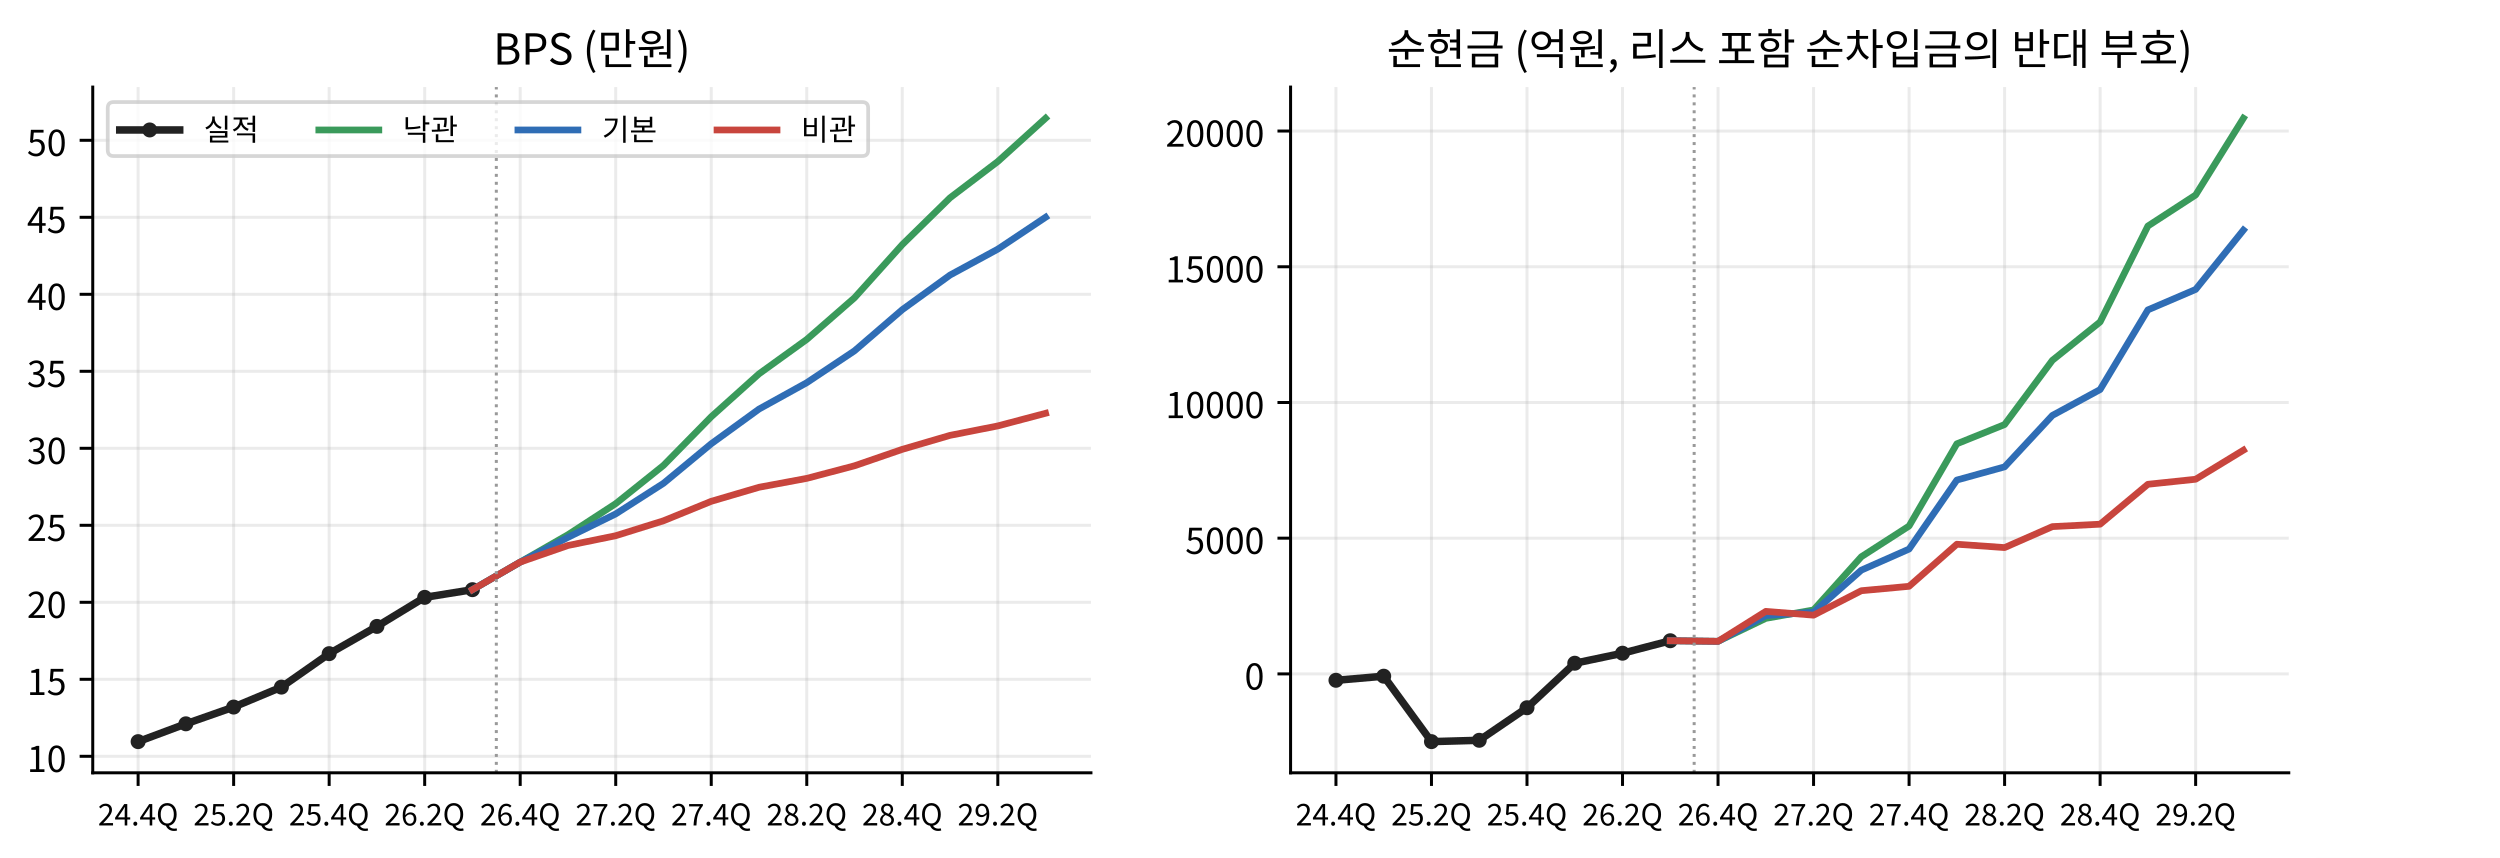
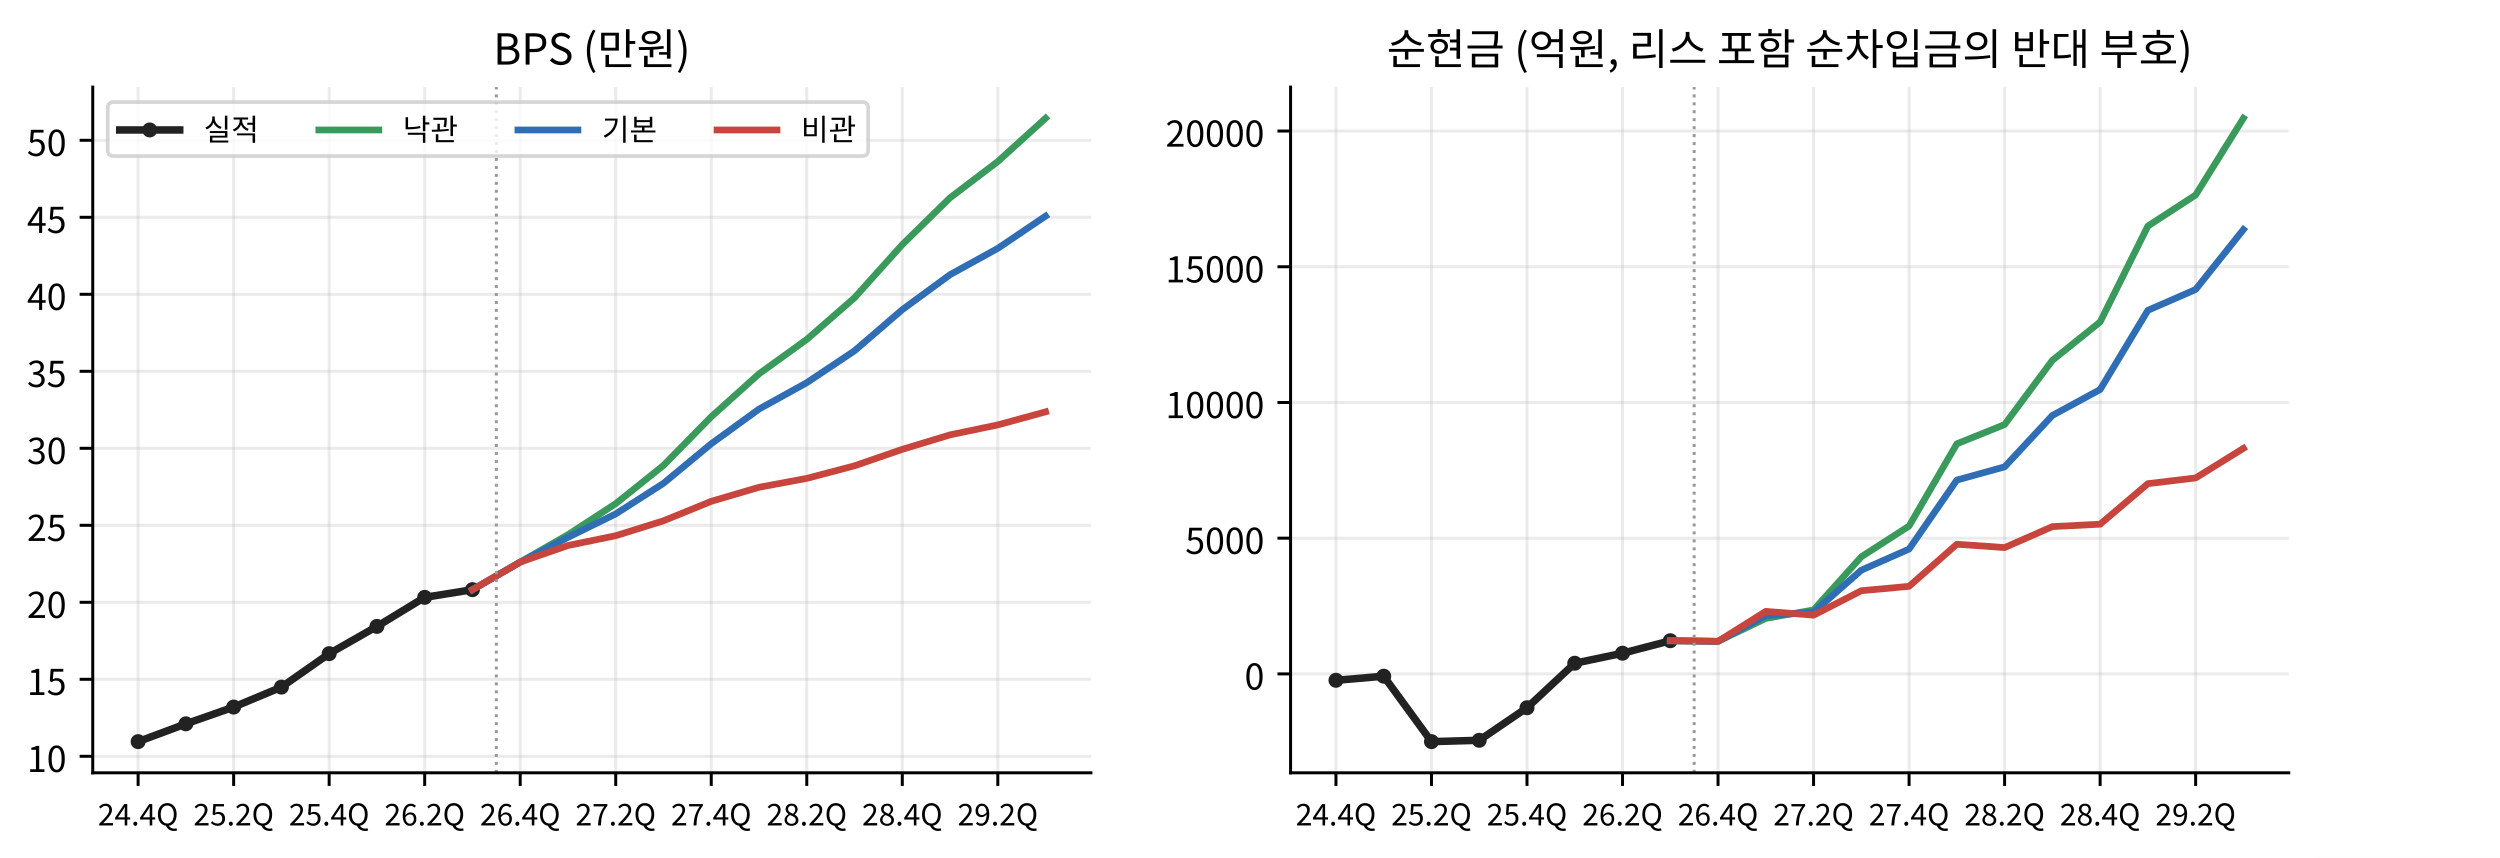
<svg xmlns="http://www.w3.org/2000/svg" xmlns:xlink="http://www.w3.org/1999/xlink" viewBox="0 0 667 228.897" width="667" height="228.897">
  <style>.grid{stroke:#e2e0d8;stroke-width:1}.zero{stroke:#8a8984;stroke-width:1}.base{stroke:#52514e;stroke-dasharray:5 4;stroke-width:1.2}.ax{fill:#52514e;font-size:11px}.dl{fill:#0b0b0b;font-size:11px;font-weight:600}text{font-family:-apple-system,'Apple SD Gothic Neo','Malgun Gothic','Noto Sans KR',sans-serif}</style>
  <rect x="0" y="0" width="667" height="228.897" fill="#ffffff" />
  <defs>
    <style type="text/css">*{stroke-linejoin: round; stroke-linecap: butt}</style>
  </defs>
  <g id="figure_1">
    <g id="patch_1">
      <path d="M 0 228.897  L 617.845 228.897  L 617.845 0  L 0 0  z " style="fill: #ffffff" />
    </g>
    <g id="axes_1">
      <g id="patch_2">
        <path d="M 24.745 206.184  L 291.063 206.184  L 291.063 23.232  L 24.745 23.232  z " style="fill: #ffffff" />
      </g>
      <g id="matplotlib.axis_1">
        <g id="xtick_1">
          <g id="line2d_1">
-             <path clip-path="url(#p650a9709f7)" d="M 36.85 206.184  L 36.85 23.232  " style="fill: none; stroke: #b0b0b0; stroke-opacity: 0.25; stroke-width: 0.8; stroke-linecap: square" />
+             <path clip-path="url(#pc9b208a6f4)" d="M 36.85 206.184  L 36.85 23.232  " style="fill: none; stroke: #b0b0b0; stroke-opacity: 0.25; stroke-width: 0.8; stroke-linecap: square" />
          </g>
          <g id="line2d_2">
            <defs>
-               <path d="M 0 0  L 0 3.5  " id="m37c84c600d" style="stroke: #000000; stroke-width: 0.8" />
+               <path d="M 0 0  L 0 3.5  " id="m0cb932fa65" style="stroke: #000000; stroke-width: 0.8" />
            </defs>
            <g>
-               <use style="stroke: #000000; stroke-width: 0.8" x="36.85" xlink:href="#m37c84c600d" y="206.184" />
+               <use style="stroke: #000000; stroke-width: 0.8" x="36.85" xlink:href="#m0cb932fa65" y="206.184" />
            </g>
          </g>
          <g id="text_1">
            <text style="font-size: 8px; font-family: 'Noto Sans CJK JP'; text-anchor: middle" transform="rotate(-0 36.85037 220.224)" x="36.85" y="220.224">24.4Q</text>
          </g>
        </g>
        <g id="xtick_2">
          <g id="line2d_3">
-             <path clip-path="url(#p650a9709f7)" d="M 62.335 206.184  L 62.335 23.232  " style="fill: none; stroke: #b0b0b0; stroke-opacity: 0.25; stroke-width: 0.8; stroke-linecap: square" />
+             <path clip-path="url(#pc9b208a6f4)" d="M 62.335 206.184  L 62.335 23.232  " style="fill: none; stroke: #b0b0b0; stroke-opacity: 0.25; stroke-width: 0.8; stroke-linecap: square" />
          </g>
          <g id="line2d_4">
            <g>
-               <use style="stroke: #000000; stroke-width: 0.8" x="62.335" xlink:href="#m37c84c600d" y="206.184" />
+               <use style="stroke: #000000; stroke-width: 0.8" x="62.335" xlink:href="#m0cb932fa65" y="206.184" />
            </g>
          </g>
          <g id="text_2">
            <text style="font-size: 8px; font-family: 'Noto Sans CJK JP'; text-anchor: middle" transform="rotate(-0 62.33537 220.224)" x="62.335" y="220.224">25.2Q</text>
          </g>
        </g>
        <g id="xtick_3">
          <g id="line2d_5">
-             <path clip-path="url(#p650a9709f7)" d="M 87.82 206.184  L 87.82 23.232  " style="fill: none; stroke: #b0b0b0; stroke-opacity: 0.25; stroke-width: 0.8; stroke-linecap: square" />
+             <path clip-path="url(#pc9b208a6f4)" d="M 87.82 206.184  L 87.82 23.232  " style="fill: none; stroke: #b0b0b0; stroke-opacity: 0.25; stroke-width: 0.8; stroke-linecap: square" />
          </g>
          <g id="line2d_6">
            <g>
-               <use style="stroke: #000000; stroke-width: 0.8" x="87.82" xlink:href="#m37c84c600d" y="206.184" />
+               <use style="stroke: #000000; stroke-width: 0.8" x="87.82" xlink:href="#m0cb932fa65" y="206.184" />
            </g>
          </g>
          <g id="text_3">
            <text style="font-size: 8px; font-family: 'Noto Sans CJK JP'; text-anchor: middle" transform="rotate(-0 87.82036 220.224)" x="87.82" y="220.224">25.4Q</text>
          </g>
        </g>
        <g id="xtick_4">
          <g id="line2d_7">
-             <path clip-path="url(#p650a9709f7)" d="M 113.305 206.184  L 113.305 23.232  " style="fill: none; stroke: #b0b0b0; stroke-opacity: 0.25; stroke-width: 0.8; stroke-linecap: square" />
+             <path clip-path="url(#pc9b208a6f4)" d="M 113.305 206.184  L 113.305 23.232  " style="fill: none; stroke: #b0b0b0; stroke-opacity: 0.25; stroke-width: 0.8; stroke-linecap: square" />
          </g>
          <g id="line2d_8">
            <g>
-               <use style="stroke: #000000; stroke-width: 0.8" x="113.305" xlink:href="#m37c84c600d" y="206.184" />
+               <use style="stroke: #000000; stroke-width: 0.8" x="113.305" xlink:href="#m0cb932fa65" y="206.184" />
            </g>
          </g>
          <g id="text_4">
            <text style="font-size: 8px; font-family: 'Noto Sans CJK JP'; text-anchor: middle" transform="rotate(-0 113.3054 220.224)" x="113.305" y="220.224">26.2Q</text>
          </g>
        </g>
        <g id="xtick_5">
          <g id="line2d_9">
-             <path clip-path="url(#p650a9709f7)" d="M 138.79 206.184  L 138.79 23.232  " style="fill: none; stroke: #b0b0b0; stroke-opacity: 0.25; stroke-width: 0.8; stroke-linecap: square" />
+             <path clip-path="url(#pc9b208a6f4)" d="M 138.79 206.184  L 138.79 23.232  " style="fill: none; stroke: #b0b0b0; stroke-opacity: 0.25; stroke-width: 0.8; stroke-linecap: square" />
          </g>
          <g id="line2d_10">
            <g>
-               <use style="stroke: #000000; stroke-width: 0.8" x="138.79" xlink:href="#m37c84c600d" y="206.184" />
+               <use style="stroke: #000000; stroke-width: 0.8" x="138.79" xlink:href="#m0cb932fa65" y="206.184" />
            </g>
          </g>
          <g id="text_5">
            <text style="font-size: 8px; font-family: 'Noto Sans CJK JP'; text-anchor: middle" transform="rotate(-0 138.7903 220.224)" x="138.79" y="220.224">26.4Q</text>
          </g>
        </g>
        <g id="xtick_6">
          <g id="line2d_11">
-             <path clip-path="url(#p650a9709f7)" d="M 164.275 206.184  L 164.275 23.232  " style="fill: none; stroke: #b0b0b0; stroke-opacity: 0.25; stroke-width: 0.8; stroke-linecap: square" />
+             <path clip-path="url(#pc9b208a6f4)" d="M 164.275 206.184  L 164.275 23.232  " style="fill: none; stroke: #b0b0b0; stroke-opacity: 0.25; stroke-width: 0.8; stroke-linecap: square" />
          </g>
          <g id="line2d_12">
            <g>
-               <use style="stroke: #000000; stroke-width: 0.8" x="164.275" xlink:href="#m37c84c600d" y="206.184" />
+               <use style="stroke: #000000; stroke-width: 0.8" x="164.275" xlink:href="#m0cb932fa65" y="206.184" />
            </g>
          </g>
          <g id="text_6">
            <text style="font-size: 8px; font-family: 'Noto Sans CJK JP'; text-anchor: middle" transform="rotate(-0 164.2753 220.224)" x="164.275" y="220.224">27.2Q</text>
          </g>
        </g>
        <g id="xtick_7">
          <g id="line2d_13">
-             <path clip-path="url(#p650a9709f7)" d="M 189.76 206.184  L 189.76 23.232  " style="fill: none; stroke: #b0b0b0; stroke-opacity: 0.25; stroke-width: 0.8; stroke-linecap: square" />
+             <path clip-path="url(#pc9b208a6f4)" d="M 189.76 206.184  L 189.76 23.232  " style="fill: none; stroke: #b0b0b0; stroke-opacity: 0.25; stroke-width: 0.8; stroke-linecap: square" />
          </g>
          <g id="line2d_14">
            <g>
-               <use style="stroke: #000000; stroke-width: 0.8" x="189.76" xlink:href="#m37c84c600d" y="206.184" />
+               <use style="stroke: #000000; stroke-width: 0.8" x="189.76" xlink:href="#m0cb932fa65" y="206.184" />
            </g>
          </g>
          <g id="text_7">
            <text style="font-size: 8px; font-family: 'Noto Sans CJK JP'; text-anchor: middle" transform="rotate(-0 189.7603 220.224)" x="189.76" y="220.224">27.4Q</text>
          </g>
        </g>
        <g id="xtick_8">
          <g id="line2d_15">
-             <path clip-path="url(#p650a9709f7)" d="M 215.245 206.184  L 215.245 23.232  " style="fill: none; stroke: #b0b0b0; stroke-opacity: 0.25; stroke-width: 0.8; stroke-linecap: square" />
+             <path clip-path="url(#pc9b208a6f4)" d="M 215.245 206.184  L 215.245 23.232  " style="fill: none; stroke: #b0b0b0; stroke-opacity: 0.25; stroke-width: 0.8; stroke-linecap: square" />
          </g>
          <g id="line2d_16">
            <g>
-               <use style="stroke: #000000; stroke-width: 0.8" x="215.245" xlink:href="#m37c84c600d" y="206.184" />
+               <use style="stroke: #000000; stroke-width: 0.8" x="215.245" xlink:href="#m0cb932fa65" y="206.184" />
            </g>
          </g>
          <g id="text_8">
            <text style="font-size: 8px; font-family: 'Noto Sans CJK JP'; text-anchor: middle" transform="rotate(-0 215.2453 220.224)" x="215.245" y="220.224">28.2Q</text>
          </g>
        </g>
        <g id="xtick_9">
          <g id="line2d_17">
-             <path clip-path="url(#p650a9709f7)" d="M 240.73 206.184  L 240.73 23.232  " style="fill: none; stroke: #b0b0b0; stroke-opacity: 0.25; stroke-width: 0.8; stroke-linecap: square" />
+             <path clip-path="url(#pc9b208a6f4)" d="M 240.73 206.184  L 240.73 23.232  " style="fill: none; stroke: #b0b0b0; stroke-opacity: 0.25; stroke-width: 0.8; stroke-linecap: square" />
          </g>
          <g id="line2d_18">
            <g>
-               <use style="stroke: #000000; stroke-width: 0.8" x="240.73" xlink:href="#m37c84c600d" y="206.184" />
+               <use style="stroke: #000000; stroke-width: 0.8" x="240.73" xlink:href="#m0cb932fa65" y="206.184" />
            </g>
          </g>
          <g id="text_9">
            <text style="font-size: 8px; font-family: 'Noto Sans CJK JP'; text-anchor: middle" transform="rotate(-0 240.7303 220.224)" x="240.73" y="220.224">28.4Q</text>
          </g>
        </g>
        <g id="xtick_10">
          <g id="line2d_19">
-             <path clip-path="url(#p650a9709f7)" d="M 266.215 206.184  L 266.215 23.232  " style="fill: none; stroke: #b0b0b0; stroke-opacity: 0.25; stroke-width: 0.8; stroke-linecap: square" />
+             <path clip-path="url(#pc9b208a6f4)" d="M 266.215 206.184  L 266.215 23.232  " style="fill: none; stroke: #b0b0b0; stroke-opacity: 0.25; stroke-width: 0.8; stroke-linecap: square" />
          </g>
          <g id="line2d_20">
            <g>
-               <use style="stroke: #000000; stroke-width: 0.8" x="266.215" xlink:href="#m37c84c600d" y="206.184" />
+               <use style="stroke: #000000; stroke-width: 0.8" x="266.215" xlink:href="#m0cb932fa65" y="206.184" />
            </g>
          </g>
          <g id="text_10">
            <text style="font-size: 8px; font-family: 'Noto Sans CJK JP'; text-anchor: middle" transform="rotate(-0 266.2153 220.224)" x="266.215" y="220.224">29.2Q</text>
          </g>
        </g>
      </g>
      <g id="matplotlib.axis_2">
        <g id="ytick_1">
          <g id="line2d_21">
-             <path clip-path="url(#p650a9709f7)" d="M 24.745 201.782  L 291.063 201.782  " style="fill: none; stroke: #b0b0b0; stroke-opacity: 0.25; stroke-width: 0.8; stroke-linecap: square" />
+             <path clip-path="url(#pc9b208a6f4)" d="M 24.745 201.782  L 291.063 201.782  " style="fill: none; stroke: #b0b0b0; stroke-opacity: 0.25; stroke-width: 0.8; stroke-linecap: square" />
          </g>
          <g id="line2d_22">
            <defs>
-               <path d="M 0 0  L -3.5 0  " id="mbfc1d673ae" style="stroke: #000000; stroke-width: 0.8" />
+               <path d="M 0 0  L -3.5 0  " id="mab9cd24a01" style="stroke: #000000; stroke-width: 0.8" />
            </defs>
            <g>
-               <use style="stroke: #000000; stroke-width: 0.8" x="24.745" xlink:href="#mbfc1d673ae" y="201.782" />
+               <use style="stroke: #000000; stroke-width: 0.8" x="24.745" xlink:href="#mab9cd24a01" y="201.782" />
            </g>
          </g>
          <g id="text_11">
            <text style="font-size: 9.5px; font-family: 'Noto Sans CJK JP'; text-anchor: end" transform="rotate(-0 17.745 205.9616)" x="17.745" y="205.962">10</text>
          </g>
        </g>
        <g id="ytick_2">
          <g id="line2d_23">
-             <path clip-path="url(#p650a9709f7)" d="M 24.745 181.237  L 291.063 181.237  " style="fill: none; stroke: #b0b0b0; stroke-opacity: 0.25; stroke-width: 0.8; stroke-linecap: square" />
+             <path clip-path="url(#pc9b208a6f4)" d="M 24.745 181.237  L 291.063 181.237  " style="fill: none; stroke: #b0b0b0; stroke-opacity: 0.25; stroke-width: 0.8; stroke-linecap: square" />
          </g>
          <g id="line2d_24">
            <g>
-               <use style="stroke: #000000; stroke-width: 0.8" x="24.745" xlink:href="#mbfc1d673ae" y="181.237" />
+               <use style="stroke: #000000; stroke-width: 0.8" x="24.745" xlink:href="#mab9cd24a01" y="181.237" />
            </g>
          </g>
          <g id="text_12">
            <text style="font-size: 9.5px; font-family: 'Noto Sans CJK JP'; text-anchor: end" transform="rotate(-0 17.745 185.4172)" x="17.745" y="185.417">15</text>
          </g>
        </g>
        <g id="ytick_3">
          <g id="line2d_25">
-             <path clip-path="url(#p650a9709f7)" d="M 24.745 160.693  L 291.063 160.693  " style="fill: none; stroke: #b0b0b0; stroke-opacity: 0.25; stroke-width: 0.8; stroke-linecap: square" />
+             <path clip-path="url(#pc9b208a6f4)" d="M 24.745 160.693  L 291.063 160.693  " style="fill: none; stroke: #b0b0b0; stroke-opacity: 0.25; stroke-width: 0.8; stroke-linecap: square" />
          </g>
          <g id="line2d_26">
            <g>
-               <use style="stroke: #000000; stroke-width: 0.8" x="24.745" xlink:href="#mbfc1d673ae" y="160.693" />
+               <use style="stroke: #000000; stroke-width: 0.8" x="24.745" xlink:href="#mab9cd24a01" y="160.693" />
            </g>
          </g>
          <g id="text_13">
            <text style="font-size: 9.5px; font-family: 'Noto Sans CJK JP'; text-anchor: end" transform="rotate(-0 17.745 164.8727)" x="17.745" y="164.873">20</text>
          </g>
        </g>
        <g id="ytick_4">
          <g id="line2d_27">
-             <path clip-path="url(#p650a9709f7)" d="M 24.745 140.148  L 291.063 140.148  " style="fill: none; stroke: #b0b0b0; stroke-opacity: 0.25; stroke-width: 0.8; stroke-linecap: square" />
+             <path clip-path="url(#pc9b208a6f4)" d="M 24.745 140.148  L 291.063 140.148  " style="fill: none; stroke: #b0b0b0; stroke-opacity: 0.25; stroke-width: 0.8; stroke-linecap: square" />
          </g>
          <g id="line2d_28">
            <g>
-               <use style="stroke: #000000; stroke-width: 0.8" x="24.745" xlink:href="#mbfc1d673ae" y="140.148" />
+               <use style="stroke: #000000; stroke-width: 0.8" x="24.745" xlink:href="#mab9cd24a01" y="140.148" />
            </g>
          </g>
          <g id="text_14">
            <text style="font-size: 9.5px; font-family: 'Noto Sans CJK JP'; text-anchor: end" transform="rotate(-0 17.745 144.3282)" x="17.745" y="144.328">25</text>
          </g>
        </g>
        <g id="ytick_5">
          <g id="line2d_29">
-             <path clip-path="url(#p650a9709f7)" d="M 24.745 119.604  L 291.063 119.604  " style="fill: none; stroke: #b0b0b0; stroke-opacity: 0.25; stroke-width: 0.8; stroke-linecap: square" />
+             <path clip-path="url(#pc9b208a6f4)" d="M 24.745 119.604  L 291.063 119.604  " style="fill: none; stroke: #b0b0b0; stroke-opacity: 0.25; stroke-width: 0.8; stroke-linecap: square" />
          </g>
          <g id="line2d_30">
            <g>
-               <use style="stroke: #000000; stroke-width: 0.8" x="24.745" xlink:href="#mbfc1d673ae" y="119.604" />
+               <use style="stroke: #000000; stroke-width: 0.8" x="24.745" xlink:href="#mab9cd24a01" y="119.604" />
            </g>
          </g>
          <g id="text_15">
            <text style="font-size: 9.5px; font-family: 'Noto Sans CJK JP'; text-anchor: end" transform="rotate(-0 17.745 123.7838)" x="17.745" y="123.784">30</text>
          </g>
        </g>
        <g id="ytick_6">
          <g id="line2d_31">
-             <path clip-path="url(#p650a9709f7)" d="M 24.745 99.059  L 291.063 99.059  " style="fill: none; stroke: #b0b0b0; stroke-opacity: 0.25; stroke-width: 0.8; stroke-linecap: square" />
+             <path clip-path="url(#pc9b208a6f4)" d="M 24.745 99.059  L 291.063 99.059  " style="fill: none; stroke: #b0b0b0; stroke-opacity: 0.25; stroke-width: 0.8; stroke-linecap: square" />
          </g>
          <g id="line2d_32">
            <g>
-               <use style="stroke: #000000; stroke-width: 0.8" x="24.745" xlink:href="#mbfc1d673ae" y="99.059" />
+               <use style="stroke: #000000; stroke-width: 0.8" x="24.745" xlink:href="#mab9cd24a01" y="99.059" />
            </g>
          </g>
          <g id="text_16">
            <text style="font-size: 9.5px; font-family: 'Noto Sans CJK JP'; text-anchor: end" transform="rotate(-0 17.745 103.2393)" x="17.745" y="103.239">35</text>
          </g>
        </g>
        <g id="ytick_7">
          <g id="line2d_33">
-             <path clip-path="url(#p650a9709f7)" d="M 24.745 78.515  L 291.063 78.515  " style="fill: none; stroke: #b0b0b0; stroke-opacity: 0.25; stroke-width: 0.8; stroke-linecap: square" />
+             <path clip-path="url(#pc9b208a6f4)" d="M 24.745 78.515  L 291.063 78.515  " style="fill: none; stroke: #b0b0b0; stroke-opacity: 0.25; stroke-width: 0.8; stroke-linecap: square" />
          </g>
          <g id="line2d_34">
            <g>
-               <use style="stroke: #000000; stroke-width: 0.8" x="24.745" xlink:href="#mbfc1d673ae" y="78.515" />
+               <use style="stroke: #000000; stroke-width: 0.8" x="24.745" xlink:href="#mab9cd24a01" y="78.515" />
            </g>
          </g>
          <g id="text_17">
            <text style="font-size: 9.5px; font-family: 'Noto Sans CJK JP'; text-anchor: end" transform="rotate(-0 17.745 82.69483)" x="17.745" y="82.695">40</text>
          </g>
        </g>
        <g id="ytick_8">
          <g id="line2d_35">
-             <path clip-path="url(#p650a9709f7)" d="M 24.745 57.97  L 291.063 57.97  " style="fill: none; stroke: #b0b0b0; stroke-opacity: 0.25; stroke-width: 0.8; stroke-linecap: square" />
+             <path clip-path="url(#pc9b208a6f4)" d="M 24.745 57.97  L 291.063 57.97  " style="fill: none; stroke: #b0b0b0; stroke-opacity: 0.25; stroke-width: 0.8; stroke-linecap: square" />
          </g>
          <g id="line2d_36">
            <g>
-               <use style="stroke: #000000; stroke-width: 0.8" x="24.745" xlink:href="#mbfc1d673ae" y="57.97" />
+               <use style="stroke: #000000; stroke-width: 0.8" x="24.745" xlink:href="#mab9cd24a01" y="57.97" />
            </g>
          </g>
          <g id="text_18">
            <text style="font-size: 9.5px; font-family: 'Noto Sans CJK JP'; text-anchor: end" transform="rotate(-0 17.745 62.15037)" x="17.745" y="62.15">45</text>
          </g>
        </g>
        <g id="ytick_9">
          <g id="line2d_37">
-             <path clip-path="url(#p650a9709f7)" d="M 24.745 37.426  L 291.063 37.426  " style="fill: none; stroke: #b0b0b0; stroke-opacity: 0.25; stroke-width: 0.8; stroke-linecap: square" />
+             <path clip-path="url(#pc9b208a6f4)" d="M 24.745 37.426  L 291.063 37.426  " style="fill: none; stroke: #b0b0b0; stroke-opacity: 0.25; stroke-width: 0.8; stroke-linecap: square" />
          </g>
          <g id="line2d_38">
            <g>
-               <use style="stroke: #000000; stroke-width: 0.8" x="24.745" xlink:href="#mbfc1d673ae" y="37.426" />
+               <use style="stroke: #000000; stroke-width: 0.8" x="24.745" xlink:href="#mab9cd24a01" y="37.426" />
            </g>
          </g>
          <g id="text_19">
            <text style="font-size: 9.5px; font-family: 'Noto Sans CJK JP'; text-anchor: end" transform="rotate(-0 17.745 41.6059)" x="17.745" y="41.606">50</text>
          </g>
        </g>
      </g>
      <g id="line2d_39">
-         <path clip-path="url(#p650a9709f7)" d="M 36.85 197.868  L 49.593 193.114  L 62.335 188.644  L 75.078 183.321  L 87.82 174.396  L 100.563 167.126  L 113.305 159.373  L 126.048 157.325  " style="fill: none; stroke: #222222; stroke-width: 2; stroke-linecap: square" />
+         <path clip-path="url(#pc9b208a6f4)" d="M 36.85 197.868  L 49.593 193.114  L 62.335 188.644  L 75.078 183.321  L 87.82 174.396  L 100.563 167.126  L 113.305 159.373  L 126.048 157.325  " style="fill: none; stroke: #222222; stroke-width: 2; stroke-linecap: square" />
        <defs>
-           <path d="M 0 1.5  C 0.398 1.5 0.779 1.342 1.061 1.061  C 1.342 0.779 1.5 0.398 1.5 0  C 1.5 -0.398 1.342 -0.779 1.061 -1.061  C 0.779 -1.342 0.398 -1.5 0 -1.5  C -0.398 -1.5 -0.779 -1.342 -1.061 -1.061  C -1.342 -0.779 -1.5 -0.398 -1.5 0  C -1.5 0.398 -1.342 0.779 -1.061 1.061  C -0.779 1.342 -0.398 1.5 0 1.5  z " id="m1d75ba65de" style="stroke: #222222" />
+           <path d="M 0 1.5  C 0.398 1.5 0.779 1.342 1.061 1.061  C 1.342 0.779 1.5 0.398 1.5 0  C 1.5 -0.398 1.342 -0.779 1.061 -1.061  C 0.779 -1.342 0.398 -1.5 0 -1.5  C -0.398 -1.5 -0.779 -1.342 -1.061 -1.061  C -1.342 -0.779 -1.5 -0.398 -1.5 0  C -1.5 0.398 -1.342 0.779 -1.061 1.061  C -0.779 1.342 -0.398 1.5 0 1.5  z " id="ma96a941d7c" style="stroke: #222222" />
        </defs>
-         <g clip-path="url(#p650a9709f7)">
-           <use style="fill: #222222; stroke: #222222" x="36.85" xlink:href="#m1d75ba65de" y="197.868" />
-           <use style="fill: #222222; stroke: #222222" x="49.593" xlink:href="#m1d75ba65de" y="193.114" />
-           <use style="fill: #222222; stroke: #222222" x="62.335" xlink:href="#m1d75ba65de" y="188.644" />
-           <use style="fill: #222222; stroke: #222222" x="75.078" xlink:href="#m1d75ba65de" y="183.321" />
-           <use style="fill: #222222; stroke: #222222" x="87.82" xlink:href="#m1d75ba65de" y="174.396" />
-           <use style="fill: #222222; stroke: #222222" x="100.563" xlink:href="#m1d75ba65de" y="167.126" />
-           <use style="fill: #222222; stroke: #222222" x="113.305" xlink:href="#m1d75ba65de" y="159.373" />
-           <use style="fill: #222222; stroke: #222222" x="126.048" xlink:href="#m1d75ba65de" y="157.325" />
+         <g clip-path="url(#pc9b208a6f4)">
+           <use style="fill: #222222; stroke: #222222" x="36.85" xlink:href="#ma96a941d7c" y="197.868" />
+           <use style="fill: #222222; stroke: #222222" x="49.593" xlink:href="#ma96a941d7c" y="193.114" />
+           <use style="fill: #222222; stroke: #222222" x="62.335" xlink:href="#ma96a941d7c" y="188.644" />
+           <use style="fill: #222222; stroke: #222222" x="75.078" xlink:href="#ma96a941d7c" y="183.321" />
+           <use style="fill: #222222; stroke: #222222" x="87.82" xlink:href="#ma96a941d7c" y="174.396" />
+           <use style="fill: #222222; stroke: #222222" x="100.563" xlink:href="#ma96a941d7c" y="167.126" />
+           <use style="fill: #222222; stroke: #222222" x="113.305" xlink:href="#ma96a941d7c" y="159.373" />
+           <use style="fill: #222222; stroke: #222222" x="126.048" xlink:href="#ma96a941d7c" y="157.325" />
        </g>
      </g>
      <g id="line2d_40">
-         <path clip-path="url(#p650a9709f7)" d="M 126.048 157.325  L 138.79 149.964  L 151.533 142.657  L 164.275 134.365  L 177.018 124.169  L 189.76 111.186  L 202.503 99.742  L 215.245 90.557  L 227.988 79.438  L 240.73 65.259  L 253.473 52.769  L 266.215 43.091  L 278.958 31.548  " style="fill: none; stroke: #3a9a5b; stroke-width: 1.8; stroke-linecap: square" />
+         <path clip-path="url(#pc9b208a6f4)" d="M 126.048 157.325  L 138.79 149.964  L 151.533 142.657  L 164.275 134.365  L 177.018 124.169  L 189.76 111.186  L 202.503 99.742  L 215.245 90.557  L 227.988 79.438  L 240.73 65.259  L 253.473 52.769  L 266.215 43.091  L 278.958 31.548  " style="fill: none; stroke: #3a9a5b; stroke-width: 1.8; stroke-linecap: square" />
      </g>
      <g id="line2d_41">
-         <path clip-path="url(#p650a9709f7)" d="M 126.048 157.325  L 138.79 149.964  L 151.533 143.364  L 164.275 137.108  L 177.018 128.949  L 189.76 118.395  L 202.503 109.142  L 215.245 102.098  L 227.988 93.593  L 240.73 82.617  L 253.473 73.386  L 266.215 66.47  L 278.958 57.968  " style="fill: none; stroke: #2f6db5; stroke-width: 1.8; stroke-linecap: square" />
+         <path clip-path="url(#pc9b208a6f4)" d="M 126.048 157.325  L 138.79 149.964  L 151.533 143.364  L 164.275 137.108  L 177.018 128.949  L 189.76 118.395  L 202.503 109.142  L 215.245 102.098  L 227.988 93.593  L 240.73 82.617  L 253.473 73.279  L 266.215 66.257  L 278.958 57.656  " style="fill: none; stroke: #2f6db5; stroke-width: 1.8; stroke-linecap: square" />
      </g>
      <g id="line2d_42">
-         <path clip-path="url(#p650a9709f7)" d="M 126.048 157.325  L 138.79 149.964  L 151.533 145.535  L 164.275 142.927  L 177.018 138.946  L 189.76 133.749  L 202.503 130.004  L 215.245 127.628  L 227.988 124.269  L 240.73 119.884  L 253.473 116.151  L 266.215 113.634  L 278.958 110.265  " style="fill: none; stroke: #c8453d; stroke-width: 1.8; stroke-linecap: square" />
+         <path clip-path="url(#pc9b208a6f4)" d="M 126.048 157.325  L 138.79 149.964  L 151.533 145.535  L 164.275 142.927  L 177.018 138.946  L 189.76 133.749  L 202.503 130.004  L 215.245 127.628  L 227.988 124.269  L 240.73 119.884  L 253.473 116.016  L 266.215 113.361  L 278.958 109.878  " style="fill: none; stroke: #c8453d; stroke-width: 1.8; stroke-linecap: square" />
      </g>
      <g id="line2d_43">
-         <path clip-path="url(#p650a9709f7)" d="M 132.419 206.184  L 132.419 23.232  " style="fill: none; stroke-dasharray: 0.8,1.32; stroke-dashoffset: 0; stroke: #999999; stroke-width: 0.8" />
+         <path clip-path="url(#pc9b208a6f4)" d="M 132.419 206.184  L 132.419 23.232  " style="fill: none; stroke-dasharray: 0.8,1.32; stroke-dashoffset: 0; stroke: #999999; stroke-width: 0.8" />
      </g>
      <g id="patch_3">
        <path d="M 24.745 206.184  L 24.745 23.232  " style="fill: none; stroke: #000000; stroke-width: 0.8; stroke-linejoin: miter; stroke-linecap: square" />
      </g>
      <g id="patch_4">
        <path d="M 24.745 206.184  L 291.063 206.184  " style="fill: none; stroke: #000000; stroke-width: 0.8; stroke-linejoin: miter; stroke-linecap: square" />
      </g>
      <g id="text_20">
        <text style="font-size: 11.4px; font-family: 'Noto Sans CJK JP'; text-anchor: middle" transform="rotate(-0 157.9041 17.232)" x="157.904" y="17.232">BPS (만원)</text>
      </g>
      <g id="legend_1">
        <g id="patch_5">
          <path d="M 30.345 41.632  L 230.025 41.632  Q 231.625 41.632 231.625 40.032  L 231.625 28.832  Q 231.625 27.232 230.025 27.232  L 30.345 27.232  Q 28.745 27.232 28.745 28.832  L 28.745 40.032  Q 28.745 41.632 30.345 41.632  z " style="fill: #ffffff; opacity: 0.8; stroke: #cccccc; stroke-linejoin: miter" />
        </g>
        <g id="line2d_44">
          <path d="M 31.945 34.672  L 39.945 34.672  L 47.945 34.672  " style="fill: none; stroke: #222222; stroke-width: 2; stroke-linecap: square" />
          <g>
-             <use style="fill: #222222; stroke: #222222" x="39.945" xlink:href="#m1d75ba65de" y="34.672" />
+             <use style="fill: #222222; stroke: #222222" x="39.945" xlink:href="#ma96a941d7c" y="34.672" />
          </g>
        </g>
        <g id="text_21">
          <text style="font-size: 8px; font-family: 'Noto Sans CJK JP'; text-anchor: start" transform="rotate(-0 54.345 37.472)" x="54.345" y="37.472">실적</text>
        </g>
        <g id="line2d_45">
          <path d="M 85.065 34.672  L 93.065 34.672  L 101.065 34.672  " style="fill: none; stroke: #3a9a5b; stroke-width: 1.8; stroke-linecap: square" />
        </g>
        <g id="text_22">
          <text style="font-size: 8px; font-family: 'Noto Sans CJK JP'; text-anchor: start" transform="rotate(-0 107.465 37.472)" x="107.465" y="37.472">낙관</text>
        </g>
        <g id="line2d_46">
          <path d="M 138.185 34.672  L 146.185 34.672  L 154.185 34.672  " style="fill: none; stroke: #2f6db5; stroke-width: 1.8; stroke-linecap: square" />
        </g>
        <g id="text_23">
          <text style="font-size: 8px; font-family: 'Noto Sans CJK JP'; text-anchor: start" transform="rotate(-0 160.585 37.472)" x="160.585" y="37.472">기본</text>
        </g>
        <g id="line2d_47">
          <path d="M 191.305 34.672  L 199.305 34.672  L 207.305 34.672  " style="fill: none; stroke: #c8453d; stroke-width: 1.8; stroke-linecap: square" />
        </g>
        <g id="text_24">
          <text style="font-size: 8px; font-family: 'Noto Sans CJK JP'; text-anchor: start" transform="rotate(-0 213.705 37.472)" x="213.705" y="37.472">비관</text>
        </g>
      </g>
    </g>
    <g id="axes_2">
      <g id="patch_6">
        <path d="M 344.327 206.184  L 610.645 206.184  L 610.645 23.232  L 344.327 23.232  z " style="fill: #ffffff" />
      </g>
      <g id="matplotlib.axis_3">
        <g id="xtick_11">
          <g id="line2d_48">
-             <path clip-path="url(#pc4a62116af)" d="M 356.432 206.184  L 356.432 23.232  " style="fill: none; stroke: #b0b0b0; stroke-opacity: 0.25; stroke-width: 0.8; stroke-linecap: square" />
+             <path clip-path="url(#pca7843beb6)" d="M 356.432 206.184  L 356.432 23.232  " style="fill: none; stroke: #b0b0b0; stroke-opacity: 0.25; stroke-width: 0.8; stroke-linecap: square" />
          </g>
          <g id="line2d_49">
            <g>
-               <use style="stroke: #000000; stroke-width: 0.8" x="356.432" xlink:href="#m37c84c600d" y="206.184" />
+               <use style="stroke: #000000; stroke-width: 0.8" x="356.432" xlink:href="#m0cb932fa65" y="206.184" />
            </g>
          </g>
          <g id="text_25">
            <text style="font-size: 8px; font-family: 'Noto Sans CJK JP'; text-anchor: middle" transform="rotate(-0 356.4322 220.224)" x="356.432" y="220.224">24.4Q</text>
          </g>
        </g>
        <g id="xtick_12">
          <g id="line2d_50">
-             <path clip-path="url(#pc4a62116af)" d="M 381.917 206.184  L 381.917 23.232  " style="fill: none; stroke: #b0b0b0; stroke-opacity: 0.25; stroke-width: 0.8; stroke-linecap: square" />
+             <path clip-path="url(#pca7843beb6)" d="M 381.917 206.184  L 381.917 23.232  " style="fill: none; stroke: #b0b0b0; stroke-opacity: 0.25; stroke-width: 0.8; stroke-linecap: square" />
          </g>
          <g id="line2d_51">
            <g>
-               <use style="stroke: #000000; stroke-width: 0.8" x="381.917" xlink:href="#m37c84c600d" y="206.184" />
+               <use style="stroke: #000000; stroke-width: 0.8" x="381.917" xlink:href="#m0cb932fa65" y="206.184" />
            </g>
          </g>
          <g id="text_26">
            <text style="font-size: 8px; font-family: 'Noto Sans CJK JP'; text-anchor: middle" transform="rotate(-0 381.9172 220.224)" x="381.917" y="220.224">25.2Q</text>
          </g>
        </g>
        <g id="xtick_13">
          <g id="line2d_52">
-             <path clip-path="url(#pc4a62116af)" d="M 407.402 206.184  L 407.402 23.232  " style="fill: none; stroke: #b0b0b0; stroke-opacity: 0.25; stroke-width: 0.8; stroke-linecap: square" />
+             <path clip-path="url(#pca7843beb6)" d="M 407.402 206.184  L 407.402 23.232  " style="fill: none; stroke: #b0b0b0; stroke-opacity: 0.25; stroke-width: 0.8; stroke-linecap: square" />
          </g>
          <g id="line2d_53">
            <g>
-               <use style="stroke: #000000; stroke-width: 0.8" x="407.402" xlink:href="#m37c84c600d" y="206.184" />
+               <use style="stroke: #000000; stroke-width: 0.8" x="407.402" xlink:href="#m0cb932fa65" y="206.184" />
            </g>
          </g>
          <g id="text_27">
            <text style="font-size: 8px; font-family: 'Noto Sans CJK JP'; text-anchor: middle" transform="rotate(-0 407.4022 220.224)" x="407.402" y="220.224">25.4Q</text>
          </g>
        </g>
        <g id="xtick_14">
          <g id="line2d_54">
-             <path clip-path="url(#pc4a62116af)" d="M 432.887 206.184  L 432.887 23.232  " style="fill: none; stroke: #b0b0b0; stroke-opacity: 0.25; stroke-width: 0.8; stroke-linecap: square" />
+             <path clip-path="url(#pca7843beb6)" d="M 432.887 206.184  L 432.887 23.232  " style="fill: none; stroke: #b0b0b0; stroke-opacity: 0.25; stroke-width: 0.8; stroke-linecap: square" />
          </g>
          <g id="line2d_55">
            <g>
-               <use style="stroke: #000000; stroke-width: 0.8" x="432.887" xlink:href="#m37c84c600d" y="206.184" />
+               <use style="stroke: #000000; stroke-width: 0.8" x="432.887" xlink:href="#m0cb932fa65" y="206.184" />
            </g>
          </g>
          <g id="text_28">
            <text style="font-size: 8px; font-family: 'Noto Sans CJK JP'; text-anchor: middle" transform="rotate(-0 432.8872 220.224)" x="432.887" y="220.224">26.2Q</text>
          </g>
        </g>
        <g id="xtick_15">
          <g id="line2d_56">
-             <path clip-path="url(#pc4a62116af)" d="M 458.372 206.184  L 458.372 23.232  " style="fill: none; stroke: #b0b0b0; stroke-opacity: 0.25; stroke-width: 0.8; stroke-linecap: square" />
+             <path clip-path="url(#pca7843beb6)" d="M 458.372 206.184  L 458.372 23.232  " style="fill: none; stroke: #b0b0b0; stroke-opacity: 0.25; stroke-width: 0.8; stroke-linecap: square" />
          </g>
          <g id="line2d_57">
            <g>
-               <use style="stroke: #000000; stroke-width: 0.8" x="458.372" xlink:href="#m37c84c600d" y="206.184" />
+               <use style="stroke: #000000; stroke-width: 0.8" x="458.372" xlink:href="#m0cb932fa65" y="206.184" />
            </g>
          </g>
          <g id="text_29">
            <text style="font-size: 8px; font-family: 'Noto Sans CJK JP'; text-anchor: middle" transform="rotate(-0 458.3722 220.224)" x="458.372" y="220.224">26.4Q</text>
          </g>
        </g>
        <g id="xtick_16">
          <g id="line2d_58">
-             <path clip-path="url(#pc4a62116af)" d="M 483.857 206.184  L 483.857 23.232  " style="fill: none; stroke: #b0b0b0; stroke-opacity: 0.25; stroke-width: 0.8; stroke-linecap: square" />
+             <path clip-path="url(#pca7843beb6)" d="M 483.857 206.184  L 483.857 23.232  " style="fill: none; stroke: #b0b0b0; stroke-opacity: 0.25; stroke-width: 0.8; stroke-linecap: square" />
          </g>
          <g id="line2d_59">
            <g>
-               <use style="stroke: #000000; stroke-width: 0.8" x="483.857" xlink:href="#m37c84c600d" y="206.184" />
+               <use style="stroke: #000000; stroke-width: 0.8" x="483.857" xlink:href="#m0cb932fa65" y="206.184" />
            </g>
          </g>
          <g id="text_30">
            <text style="font-size: 8px; font-family: 'Noto Sans CJK JP'; text-anchor: middle" transform="rotate(-0 483.8572 220.224)" x="483.857" y="220.224">27.2Q</text>
          </g>
        </g>
        <g id="xtick_17">
          <g id="line2d_60">
-             <path clip-path="url(#pc4a62116af)" d="M 509.342 206.184  L 509.342 23.232  " style="fill: none; stroke: #b0b0b0; stroke-opacity: 0.25; stroke-width: 0.8; stroke-linecap: square" />
+             <path clip-path="url(#pca7843beb6)" d="M 509.342 206.184  L 509.342 23.232  " style="fill: none; stroke: #b0b0b0; stroke-opacity: 0.25; stroke-width: 0.8; stroke-linecap: square" />
          </g>
          <g id="line2d_61">
            <g>
-               <use style="stroke: #000000; stroke-width: 0.8" x="509.342" xlink:href="#m37c84c600d" y="206.184" />
+               <use style="stroke: #000000; stroke-width: 0.8" x="509.342" xlink:href="#m0cb932fa65" y="206.184" />
            </g>
          </g>
          <g id="text_31">
            <text style="font-size: 8px; font-family: 'Noto Sans CJK JP'; text-anchor: middle" transform="rotate(-0 509.3422 220.224)" x="509.342" y="220.224">27.4Q</text>
          </g>
        </g>
        <g id="xtick_18">
          <g id="line2d_62">
-             <path clip-path="url(#pc4a62116af)" d="M 534.827 206.184  L 534.827 23.232  " style="fill: none; stroke: #b0b0b0; stroke-opacity: 0.25; stroke-width: 0.8; stroke-linecap: square" />
+             <path clip-path="url(#pca7843beb6)" d="M 534.827 206.184  L 534.827 23.232  " style="fill: none; stroke: #b0b0b0; stroke-opacity: 0.25; stroke-width: 0.8; stroke-linecap: square" />
          </g>
          <g id="line2d_63">
            <g>
-               <use style="stroke: #000000; stroke-width: 0.8" x="534.827" xlink:href="#m37c84c600d" y="206.184" />
+               <use style="stroke: #000000; stroke-width: 0.8" x="534.827" xlink:href="#m0cb932fa65" y="206.184" />
            </g>
          </g>
          <g id="text_32">
            <text style="font-size: 8px; font-family: 'Noto Sans CJK JP'; text-anchor: middle" transform="rotate(-0 534.8271 220.224)" x="534.827" y="220.224">28.2Q</text>
          </g>
        </g>
        <g id="xtick_19">
          <g id="line2d_64">
-             <path clip-path="url(#pc4a62116af)" d="M 560.312 206.184  L 560.312 23.232  " style="fill: none; stroke: #b0b0b0; stroke-opacity: 0.25; stroke-width: 0.8; stroke-linecap: square" />
+             <path clip-path="url(#pca7843beb6)" d="M 560.312 206.184  L 560.312 23.232  " style="fill: none; stroke: #b0b0b0; stroke-opacity: 0.25; stroke-width: 0.8; stroke-linecap: square" />
          </g>
          <g id="line2d_65">
            <g>
-               <use style="stroke: #000000; stroke-width: 0.8" x="560.312" xlink:href="#m37c84c600d" y="206.184" />
+               <use style="stroke: #000000; stroke-width: 0.8" x="560.312" xlink:href="#m0cb932fa65" y="206.184" />
            </g>
          </g>
          <g id="text_33">
            <text style="font-size: 8px; font-family: 'Noto Sans CJK JP'; text-anchor: middle" transform="rotate(-0 560.3121 220.224)" x="560.312" y="220.224">28.4Q</text>
          </g>
        </g>
        <g id="xtick_20">
          <g id="line2d_66">
-             <path clip-path="url(#pc4a62116af)" d="M 585.797 206.184  L 585.797 23.232  " style="fill: none; stroke: #b0b0b0; stroke-opacity: 0.25; stroke-width: 0.8; stroke-linecap: square" />
+             <path clip-path="url(#pca7843beb6)" d="M 585.797 206.184  L 585.797 23.232  " style="fill: none; stroke: #b0b0b0; stroke-opacity: 0.25; stroke-width: 0.8; stroke-linecap: square" />
          </g>
          <g id="line2d_67">
            <g>
-               <use style="stroke: #000000; stroke-width: 0.8" x="585.797" xlink:href="#m37c84c600d" y="206.184" />
+               <use style="stroke: #000000; stroke-width: 0.8" x="585.797" xlink:href="#m0cb932fa65" y="206.184" />
            </g>
          </g>
          <g id="text_34">
            <text style="font-size: 8px; font-family: 'Noto Sans CJK JP'; text-anchor: middle" transform="rotate(-0 585.7971 220.224)" x="585.797" y="220.224">29.2Q</text>
          </g>
        </g>
      </g>
      <g id="matplotlib.axis_4">
        <g id="ytick_10">
          <g id="line2d_68">
-             <path clip-path="url(#pc4a62116af)" d="M 344.327 179.804  L 610.645 179.804  " style="fill: none; stroke: #b0b0b0; stroke-opacity: 0.25; stroke-width: 0.8; stroke-linecap: square" />
+             <path clip-path="url(#pca7843beb6)" d="M 344.327 179.804  L 610.645 179.804  " style="fill: none; stroke: #b0b0b0; stroke-opacity: 0.25; stroke-width: 0.8; stroke-linecap: square" />
          </g>
          <g id="line2d_69">
            <g>
-               <use style="stroke: #000000; stroke-width: 0.8" x="344.327" xlink:href="#mbfc1d673ae" y="179.804" />
+               <use style="stroke: #000000; stroke-width: 0.8" x="344.327" xlink:href="#mab9cd24a01" y="179.804" />
            </g>
          </g>
          <g id="text_35">
            <text style="font-size: 9.5px; font-family: 'Noto Sans CJK JP'; text-anchor: end" transform="rotate(-0 337.3268 183.9845)" x="337.327" y="183.984">0</text>
          </g>
        </g>
        <g id="ytick_11">
          <g id="line2d_70">
-             <path clip-path="url(#pc4a62116af)" d="M 344.327 143.592  L 610.645 143.592  " style="fill: none; stroke: #b0b0b0; stroke-opacity: 0.25; stroke-width: 0.8; stroke-linecap: square" />
+             <path clip-path="url(#pca7843beb6)" d="M 344.327 143.592  L 610.645 143.592  " style="fill: none; stroke: #b0b0b0; stroke-opacity: 0.25; stroke-width: 0.8; stroke-linecap: square" />
          </g>
          <g id="line2d_71">
            <g>
-               <use style="stroke: #000000; stroke-width: 0.8" x="344.327" xlink:href="#mbfc1d673ae" y="143.592" />
+               <use style="stroke: #000000; stroke-width: 0.8" x="344.327" xlink:href="#mab9cd24a01" y="143.592" />
            </g>
          </g>
          <g id="text_36">
            <text style="font-size: 9.5px; font-family: 'Noto Sans CJK JP'; text-anchor: end" transform="rotate(-0 337.3268 147.772)" x="337.327" y="147.772">5000</text>
          </g>
        </g>
        <g id="ytick_12">
          <g id="line2d_72">
-             <path clip-path="url(#pc4a62116af)" d="M 344.327 107.379  L 610.645 107.379  " style="fill: none; stroke: #b0b0b0; stroke-opacity: 0.25; stroke-width: 0.8; stroke-linecap: square" />
+             <path clip-path="url(#pca7843beb6)" d="M 344.327 107.379  L 610.645 107.379  " style="fill: none; stroke: #b0b0b0; stroke-opacity: 0.25; stroke-width: 0.8; stroke-linecap: square" />
          </g>
          <g id="line2d_73">
            <g>
-               <use style="stroke: #000000; stroke-width: 0.8" x="344.327" xlink:href="#mbfc1d673ae" y="107.379" />
+               <use style="stroke: #000000; stroke-width: 0.8" x="344.327" xlink:href="#mab9cd24a01" y="107.379" />
            </g>
          </g>
          <g id="text_37">
            <text style="font-size: 9.5px; font-family: 'Noto Sans CJK JP'; text-anchor: end" transform="rotate(-0 337.3268 111.5595)" x="337.327" y="111.559">10000</text>
          </g>
        </g>
        <g id="ytick_13">
          <g id="line2d_74">
-             <path clip-path="url(#pc4a62116af)" d="M 344.327 71.167  L 610.645 71.167  " style="fill: none; stroke: #b0b0b0; stroke-opacity: 0.25; stroke-width: 0.8; stroke-linecap: square" />
+             <path clip-path="url(#pca7843beb6)" d="M 344.327 71.167  L 610.645 71.167  " style="fill: none; stroke: #b0b0b0; stroke-opacity: 0.25; stroke-width: 0.8; stroke-linecap: square" />
          </g>
          <g id="line2d_75">
            <g>
-               <use style="stroke: #000000; stroke-width: 0.8" x="344.327" xlink:href="#mbfc1d673ae" y="71.167" />
+               <use style="stroke: #000000; stroke-width: 0.8" x="344.327" xlink:href="#mab9cd24a01" y="71.167" />
            </g>
          </g>
          <g id="text_38">
            <text style="font-size: 9.5px; font-family: 'Noto Sans CJK JP'; text-anchor: end" transform="rotate(-0 337.3268 75.34699)" x="337.327" y="75.347">15000</text>
          </g>
        </g>
        <g id="ytick_14">
          <g id="line2d_76">
-             <path clip-path="url(#pc4a62116af)" d="M 344.327 34.954  L 610.645 34.954  " style="fill: none; stroke: #b0b0b0; stroke-opacity: 0.25; stroke-width: 0.8; stroke-linecap: square" />
+             <path clip-path="url(#pca7843beb6)" d="M 344.327 34.954  L 610.645 34.954  " style="fill: none; stroke: #b0b0b0; stroke-opacity: 0.25; stroke-width: 0.8; stroke-linecap: square" />
          </g>
          <g id="line2d_77">
            <g>
-               <use style="stroke: #000000; stroke-width: 0.8" x="344.327" xlink:href="#mbfc1d673ae" y="34.954" />
+               <use style="stroke: #000000; stroke-width: 0.8" x="344.327" xlink:href="#mab9cd24a01" y="34.954" />
            </g>
          </g>
          <g id="text_39">
            <text style="font-size: 9.5px; font-family: 'Noto Sans CJK JP'; text-anchor: end" transform="rotate(-0 337.3268 39.13449)" x="337.327" y="39.134">20000</text>
          </g>
        </g>
      </g>
      <g id="line2d_78">
-         <path clip-path="url(#pc4a62116af)" d="M 356.432 181.502  L 369.175 180.409  L 381.917 197.868  L 394.66 197.509  L 407.402 188.826  L 420.145 176.949  L 432.887 174.278  L 445.63 170.95  " style="fill: none; stroke: #222222; stroke-width: 2; stroke-linecap: square" />
-         <g clip-path="url(#pc4a62116af)">
-           <use style="fill: #222222; stroke: #222222" x="356.432" xlink:href="#m1d75ba65de" y="181.502" />
-           <use style="fill: #222222; stroke: #222222" x="369.175" xlink:href="#m1d75ba65de" y="180.409" />
-           <use style="fill: #222222; stroke: #222222" x="381.917" xlink:href="#m1d75ba65de" y="197.868" />
-           <use style="fill: #222222; stroke: #222222" x="394.66" xlink:href="#m1d75ba65de" y="197.509" />
-           <use style="fill: #222222; stroke: #222222" x="407.402" xlink:href="#m1d75ba65de" y="188.826" />
-           <use style="fill: #222222; stroke: #222222" x="420.145" xlink:href="#m1d75ba65de" y="176.949" />
-           <use style="fill: #222222; stroke: #222222" x="432.887" xlink:href="#m1d75ba65de" y="174.278" />
-           <use style="fill: #222222; stroke: #222222" x="445.63" xlink:href="#m1d75ba65de" y="170.95" />
+         <path clip-path="url(#pca7843beb6)" d="M 356.432 181.502  L 369.175 180.409  L 381.917 197.868  L 394.66 197.509  L 407.402 188.826  L 420.145 176.949  L 432.887 174.278  L 445.63 170.95  " style="fill: none; stroke: #222222; stroke-width: 2; stroke-linecap: square" />
+         <g clip-path="url(#pca7843beb6)">
+           <use style="fill: #222222; stroke: #222222" x="356.432" xlink:href="#ma96a941d7c" y="181.502" />
+           <use style="fill: #222222; stroke: #222222" x="369.175" xlink:href="#ma96a941d7c" y="180.409" />
+           <use style="fill: #222222; stroke: #222222" x="381.917" xlink:href="#ma96a941d7c" y="197.868" />
+           <use style="fill: #222222; stroke: #222222" x="394.66" xlink:href="#ma96a941d7c" y="197.509" />
+           <use style="fill: #222222; stroke: #222222" x="407.402" xlink:href="#ma96a941d7c" y="188.826" />
+           <use style="fill: #222222; stroke: #222222" x="420.145" xlink:href="#ma96a941d7c" y="176.949" />
+           <use style="fill: #222222; stroke: #222222" x="432.887" xlink:href="#ma96a941d7c" y="174.278" />
+           <use style="fill: #222222; stroke: #222222" x="445.63" xlink:href="#ma96a941d7c" y="170.95" />
        </g>
      </g>
      <g id="line2d_79">
-         <path clip-path="url(#pc4a62116af)" d="M 445.63 170.95  L 458.372 171.104  L 471.115 164.98  L 483.857 162.729  L 496.6 148.543  L 509.342 140.344  L 522.085 118.407  L 534.827 113.268  L 547.57 96.137  L 560.312 85.894  L 573.055 60.303  L 585.797 52.022  L 598.54 31.548  " style="fill: none; stroke: #3a9a5b; stroke-width: 1.8; stroke-linecap: square" />
+         <path clip-path="url(#pca7843beb6)" d="M 445.63 170.95  L 458.372 171.104  L 471.115 164.98  L 483.857 162.729  L 496.6 148.543  L 509.342 140.344  L 522.085 118.407  L 534.827 113.268  L 547.57 96.137  L 560.312 85.894  L 573.055 60.303  L 585.797 52.022  L 598.54 31.548  " style="fill: none; stroke: #3a9a5b; stroke-width: 1.8; stroke-linecap: square" />
      </g>
      <g id="line2d_80">
-         <path clip-path="url(#pc4a62116af)" d="M 445.63 170.95  L 458.372 171.104  L 471.115 164.242  L 483.857 163.331  L 496.6 152.116  L 509.342 146.489  L 522.085 128.078  L 534.827 124.557  L 547.57 110.839  L 560.312 103.93  L 573.055 82.679  L 585.797 77.223  L 598.54 61.397  " style="fill: none; stroke: #2f6db5; stroke-width: 1.8; stroke-linecap: square" />
+         <path clip-path="url(#pca7843beb6)" d="M 445.63 170.95  L 458.372 171.104  L 471.115 164.242  L 483.857 163.331  L 496.6 152.116  L 509.342 146.489  L 522.085 128.078  L 534.827 124.557  L 547.57 110.839  L 560.312 103.93  L 573.055 82.791  L 585.797 77.234  L 598.54 61.247  " style="fill: none; stroke: #2f6db5; stroke-width: 1.8; stroke-linecap: square" />
      </g>
      <g id="line2d_81">
-         <path clip-path="url(#pc4a62116af)" d="M 445.63 170.95  L 458.372 171.104  L 471.115 163.115  L 483.857 164.129  L 496.6 157.604  L 509.342 156.428  L 522.085 145.2  L 534.827 146.096  L 547.57 140.5  L 560.312 139.854  L 573.055 129.208  L 585.797 127.863  L 598.54 120.105  " style="fill: none; stroke: #c8453d; stroke-width: 1.8; stroke-linecap: square" />
+         <path clip-path="url(#pca7843beb6)" d="M 445.63 170.95  L 458.372 171.104  L 471.115 163.115  L 483.857 164.129  L 496.6 157.604  L 509.342 156.428  L 522.085 145.2  L 534.827 146.096  L 547.57 140.5  L 560.312 139.854  L 573.055 129.034  L 585.797 127.515  L 598.54 119.619  " style="fill: none; stroke: #c8453d; stroke-width: 1.8; stroke-linecap: square" />
      </g>
      <g id="line2d_82">
-         <path clip-path="url(#pc4a62116af)" d="M 452.001 206.184  L 452.001 23.232  " style="fill: none; stroke-dasharray: 0.8,1.32; stroke-dashoffset: 0; stroke: #999999; stroke-width: 0.8" />
+         <path clip-path="url(#pca7843beb6)" d="M 452.001 206.184  L 452.001 23.232  " style="fill: none; stroke-dasharray: 0.8,1.32; stroke-dashoffset: 0; stroke: #999999; stroke-width: 0.8" />
      </g>
      <g id="patch_7">
        <path d="M 344.327 206.184  L 344.327 23.232  " style="fill: none; stroke: #000000; stroke-width: 0.8; stroke-linejoin: miter; stroke-linecap: square" />
      </g>
      <g id="patch_8">
        <path d="M 344.327 206.184  L 610.645 206.184  " style="fill: none; stroke: #000000; stroke-width: 0.8; stroke-linejoin: miter; stroke-linecap: square" />
      </g>
      <g id="text_40">
        <text style="font-size: 11.4px; font-family: 'Noto Sans CJK JP'; text-anchor: middle" transform="rotate(-0 477.4859 17.232)" x="477.486" y="17.232">순현금 (억원, 리스 포함 순차입금의 반대 부호)</text>
      </g>
    </g>
  </g>
  <defs>
-     <clipPath id="p650a9709f7">
+     <clipPath id="pc9b208a6f4">
      <rect height="182.952" width="266.318" x="24.745" y="23.232" />
    </clipPath>
-     <clipPath id="pc4a62116af">
+     <clipPath id="pca7843beb6">
      <rect height="182.952" width="266.318" x="344.327" y="23.232" />
    </clipPath>
  </defs>
</svg>
